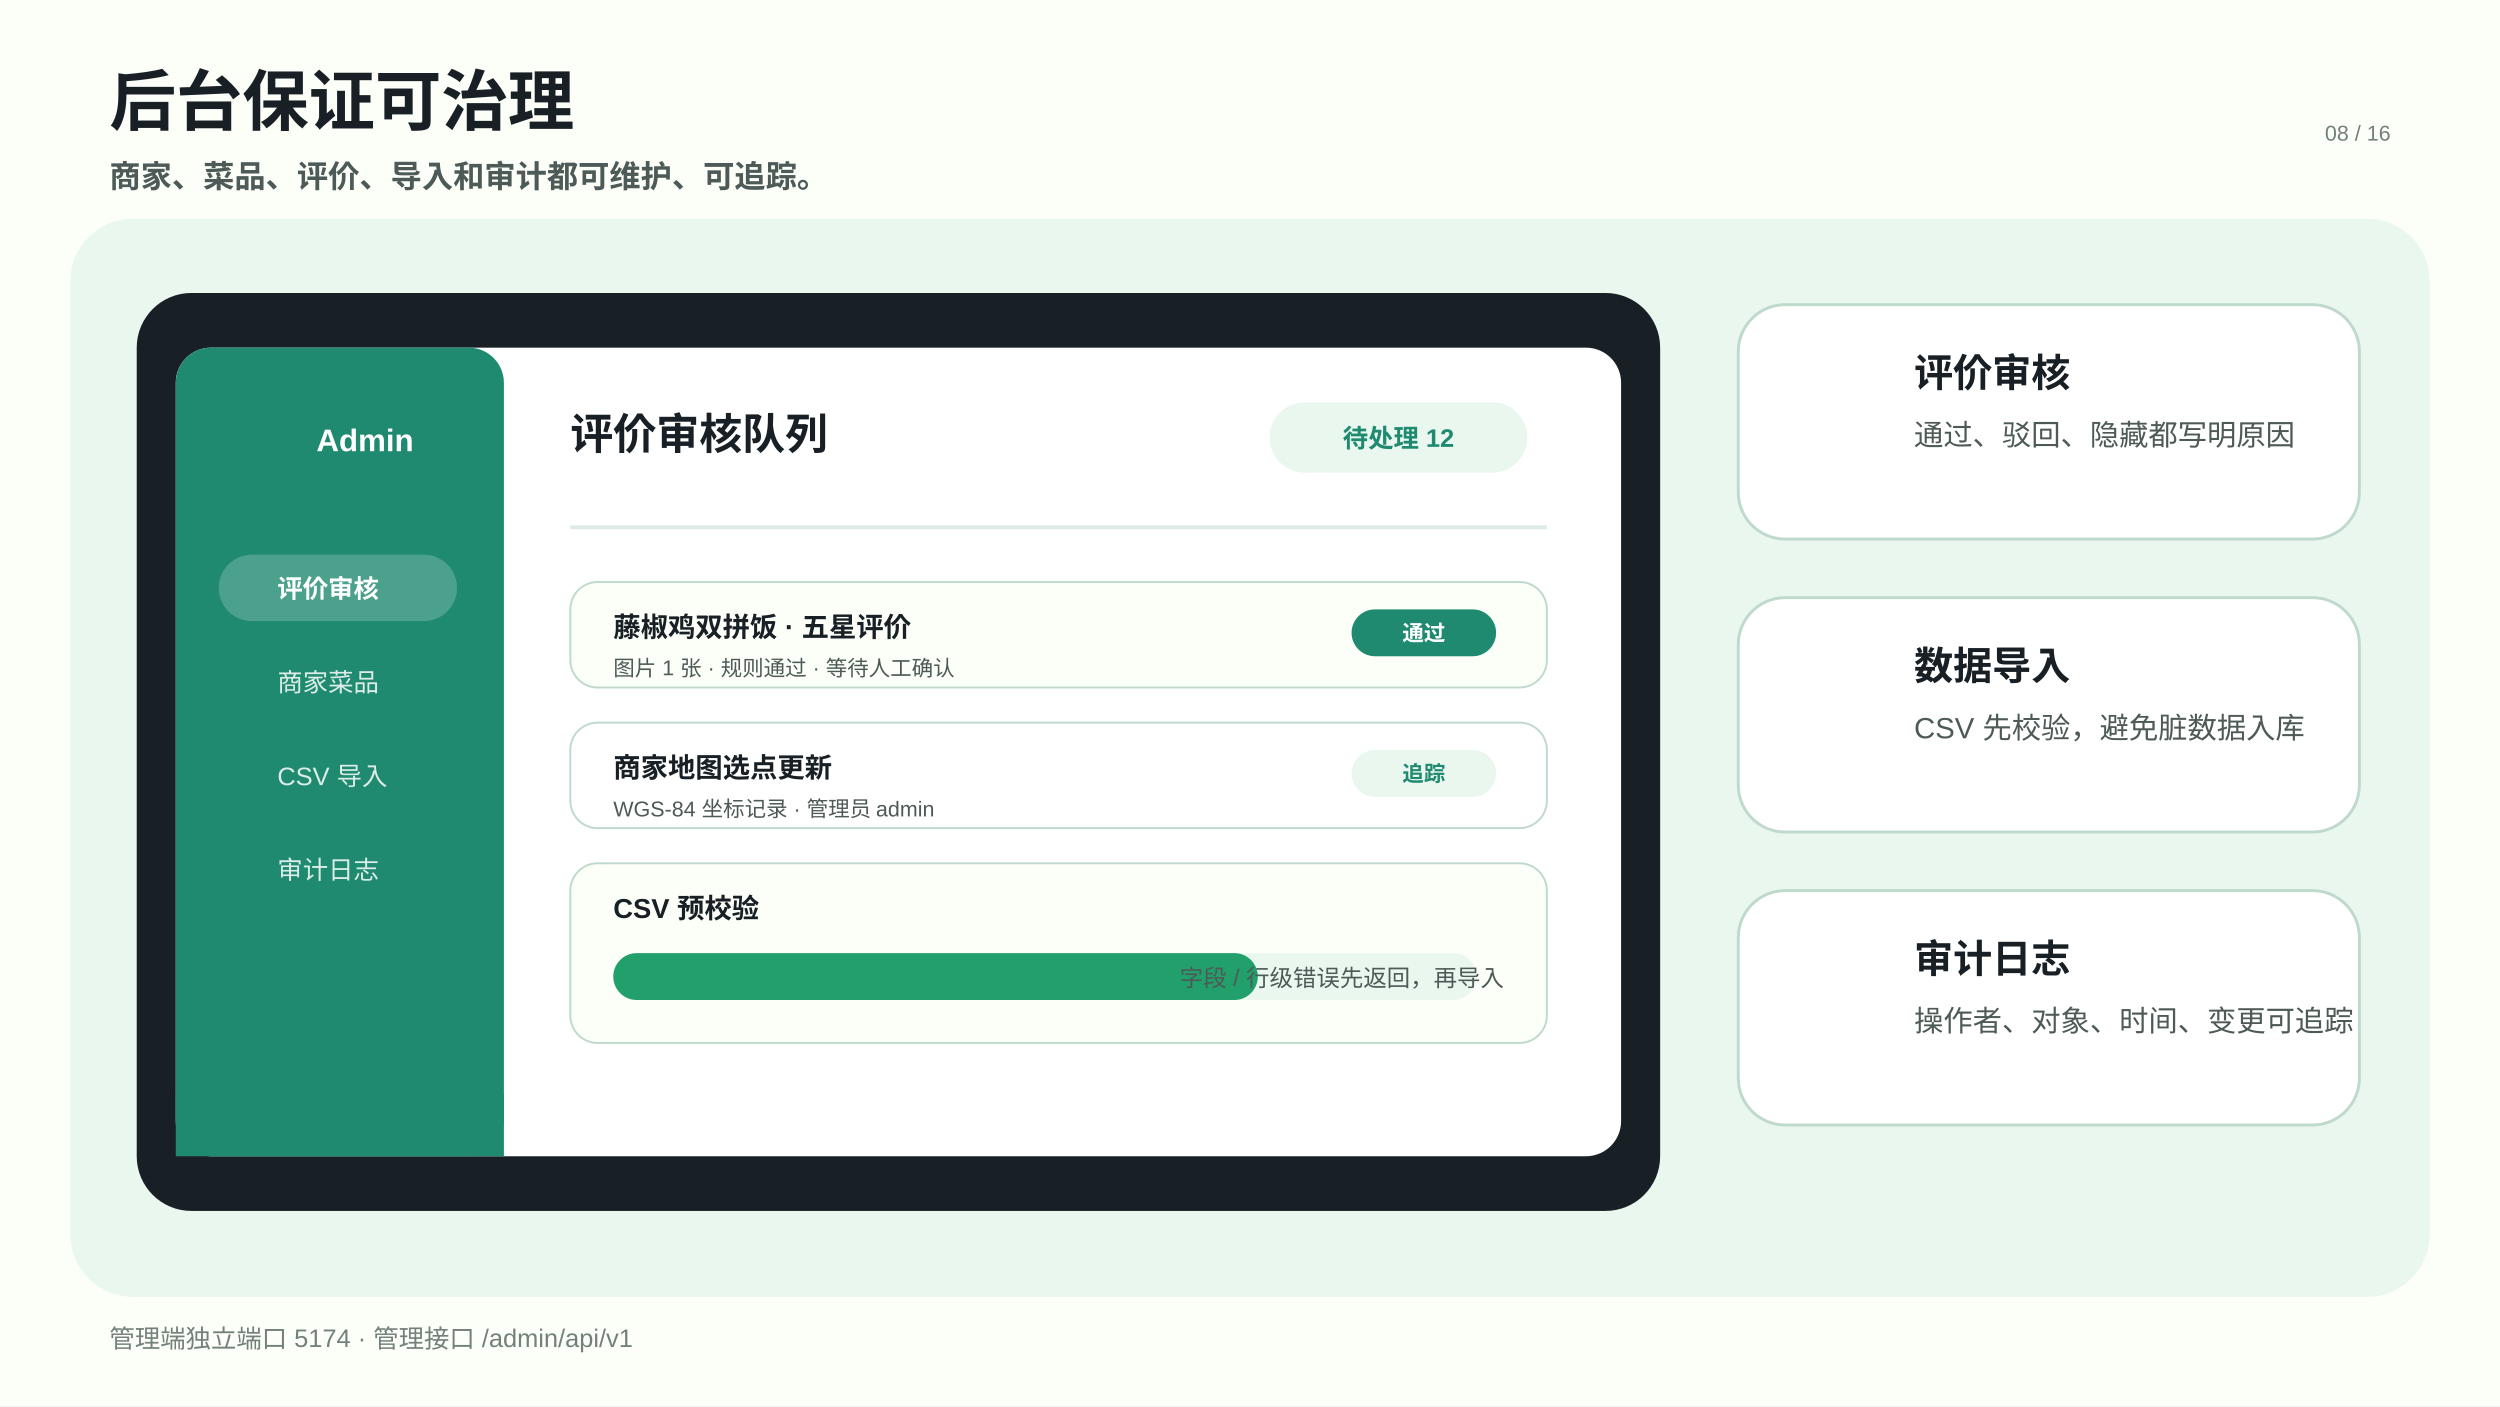
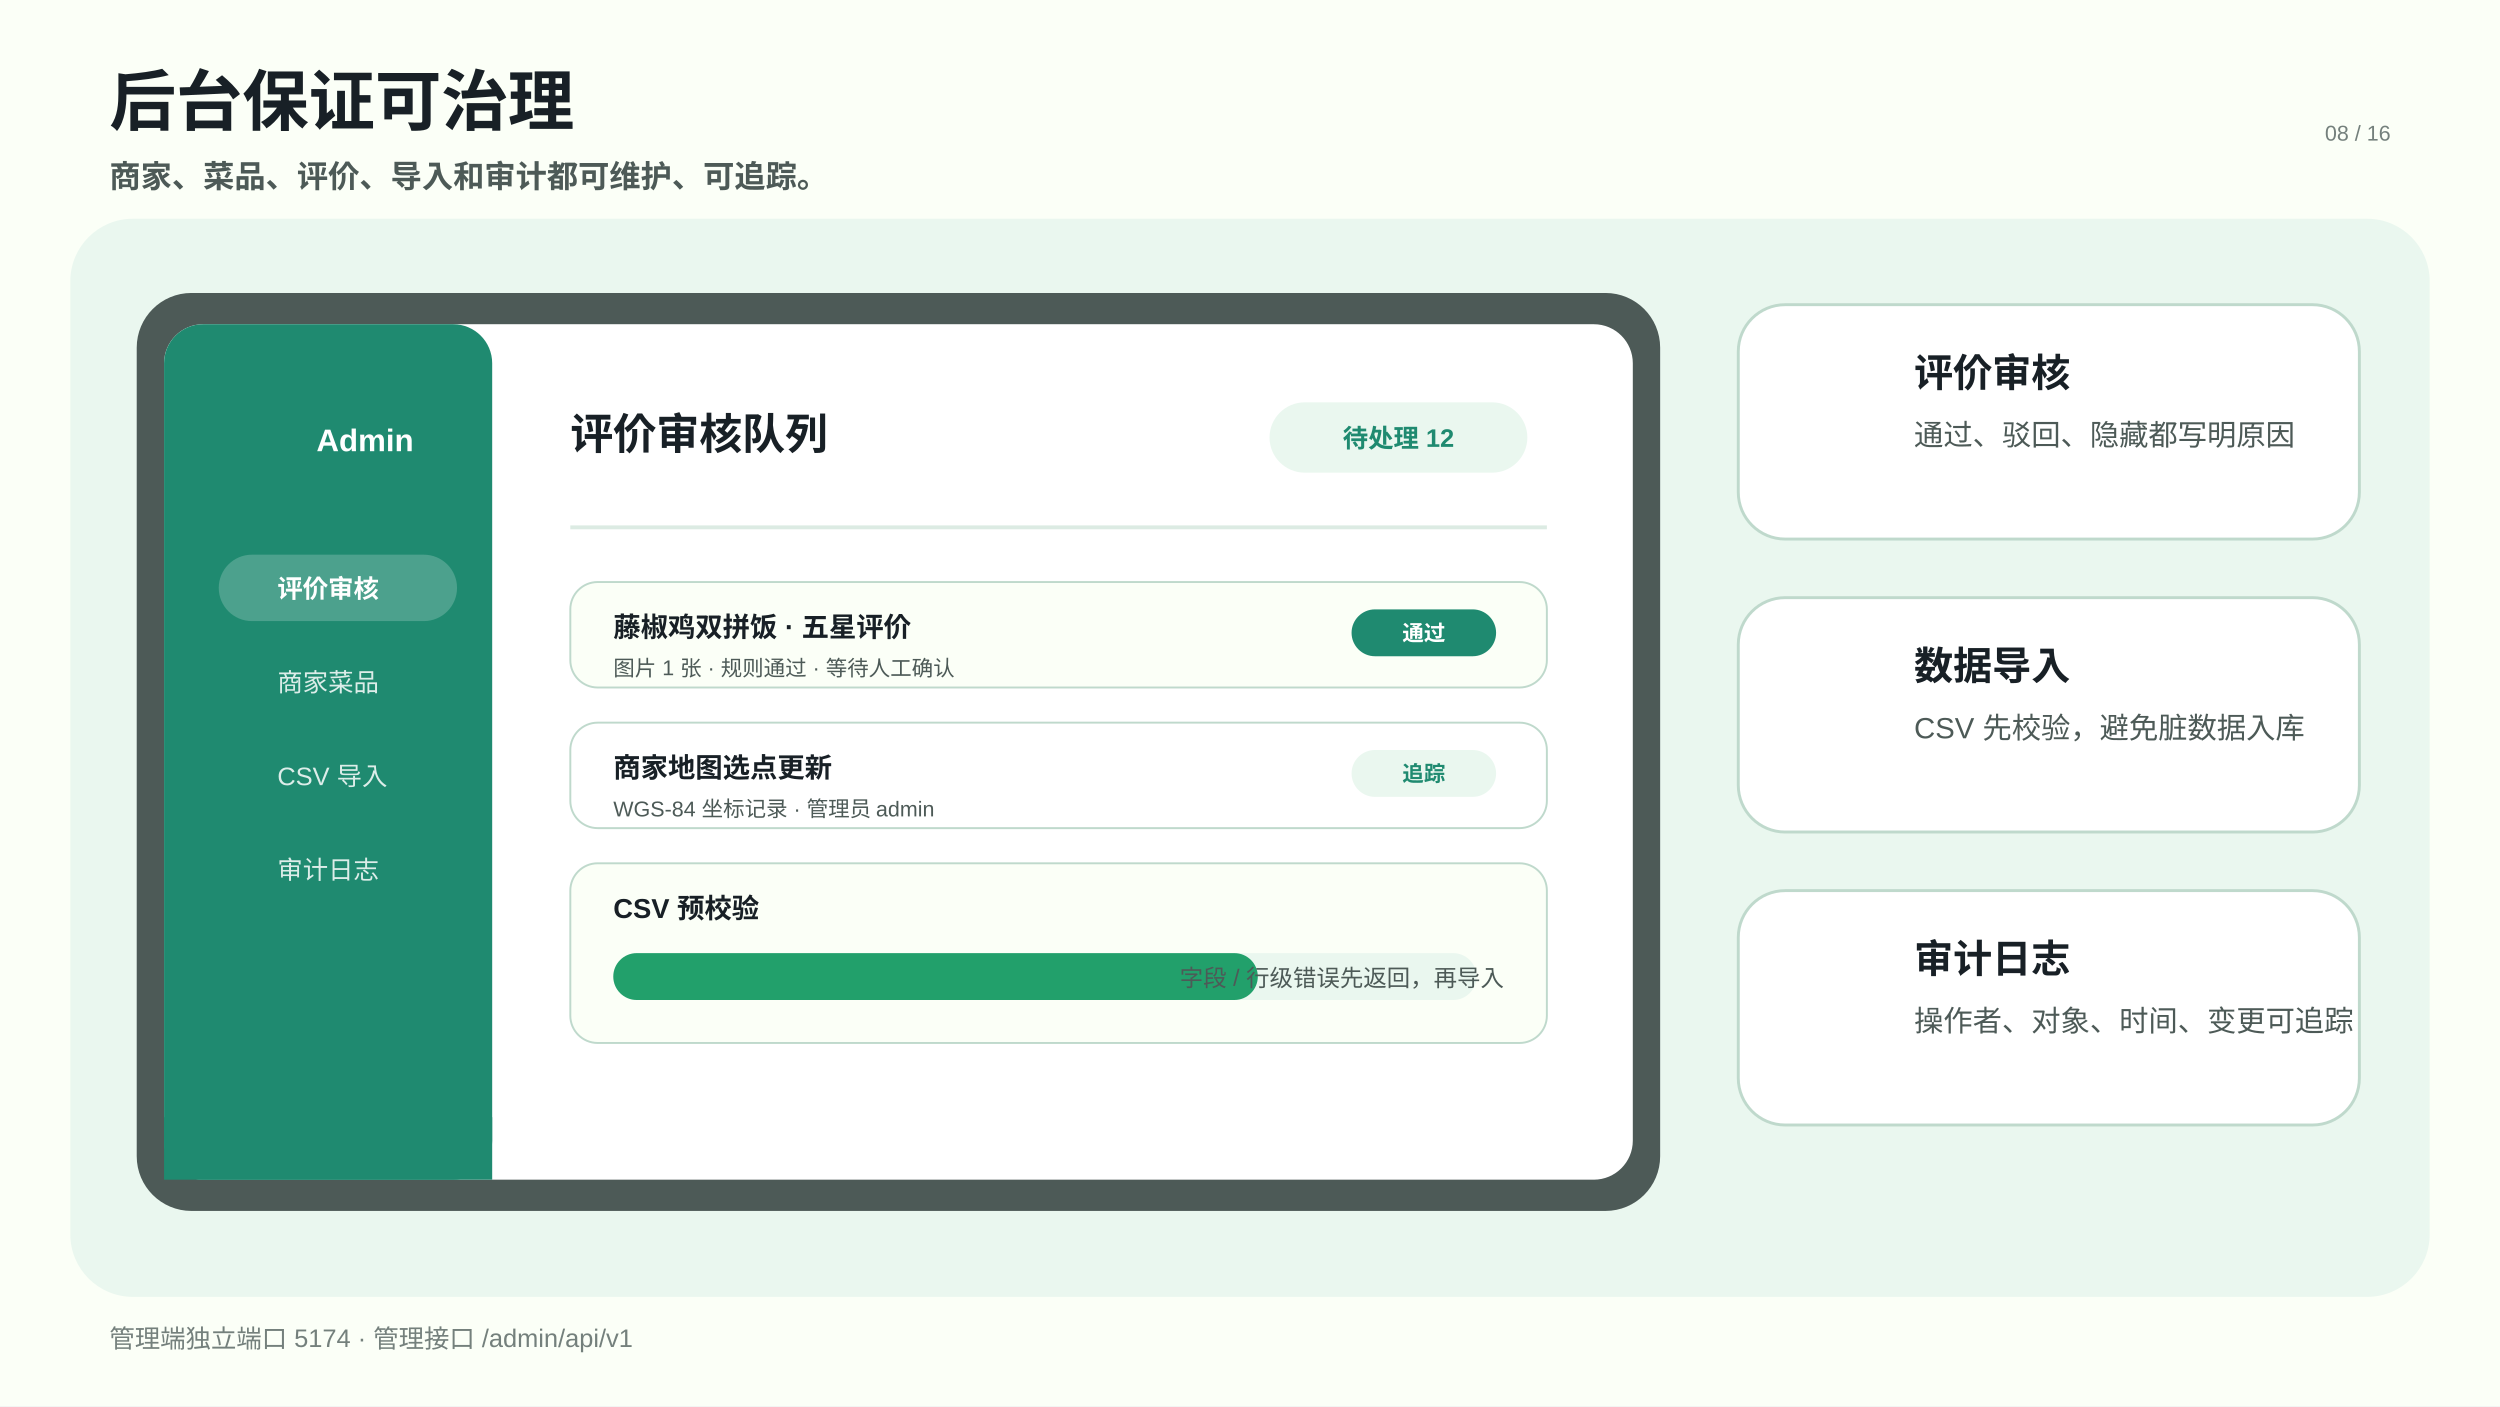
<svg xmlns="http://www.w3.org/2000/svg" viewBox="0 0 1280 720" width="1280" height="720">
  <g id="background">
    <rect x="0" y="0" width="1280" height="720" fill="#FBFFF7" />
    <rect x="36" y="112" width="1208" height="552" rx="32" fill="#EAF7EF" />
  </g>
  <g id="header">
    <text x="56" y="64" font-family="'Trebuchet MS', 'Microsoft YaHei', 'PingFang SC', sans-serif" font-size="34" font-weight="800" fill="#182026">后台保证可治理</text>
    <text x="56" y="96" font-family="'Microsoft YaHei', 'PingFang SC', Arial, sans-serif" font-size="16" font-weight="700" fill="#4D5A57">商家、菜品、评价、导入和审计都可维护、可追踪。</text>
    <text x="1224" y="72" text-anchor="end" font-family="'Microsoft YaHei', 'PingFang SC', Arial, sans-serif" font-size="11" fill="#74807C">08 / 16</text>
  </g>
  <g id="desktop-dashboard">
-     <rect x="70" y="150" width="780" height="470" rx="28" fill="#182026" />
-     <rect x="90" y="178" width="740" height="414" rx="18" fill="#FFFFFF" />
-     <rect x="90" y="178" width="168" height="414" rx="18" fill="#1F8A70" />
-     <rect x="90" y="560" width="168" height="32" fill="#1F8A70" />
+     <rect x="70" y="150" width="780" height="470" rx="28" fill="#4D5A57" />
+     <rect x="84" y="166" width="752" height="438" rx="20" fill="#FFFFFF" />
+     <rect x="84" y="166" width="168" height="438" rx="20" fill="#1F8A70" />
+     <rect x="84" y="572" width="168" height="32" fill="#1F8A70" />
    <use data-icon="phosphor-duotone/desktop" x="118" y="208" width="34" height="34" fill="#FFFFFF" />
    <text x="162" y="231" font-family="'Microsoft YaHei', 'PingFang SC', Arial, sans-serif" font-size="16" font-weight="800" fill="#FFFFFF">Admin</text>
    <g id="admin-nav">
      <rect x="112" y="284" width="122" height="34" rx="17" fill="#FFFFFF" fill-opacity="0.20" />
      <text x="142" y="306" font-family="'Microsoft YaHei', 'PingFang SC', Arial, sans-serif" font-size="13" font-weight="700" fill="#FFFFFF">评价审核</text>
      <text x="142" y="354" font-family="'Microsoft YaHei', 'PingFang SC', Arial, sans-serif" font-size="13" fill="#FFFFFF" fill-opacity="0.84">商家菜品</text>
      <text x="142" y="402" font-family="'Microsoft YaHei', 'PingFang SC', Arial, sans-serif" font-size="13" fill="#FFFFFF" fill-opacity="0.84">CSV 导入</text>
      <text x="142" y="450" font-family="'Microsoft YaHei', 'PingFang SC', Arial, sans-serif" font-size="13" fill="#FFFFFF" fill-opacity="0.84">审计日志</text>
    </g>
    <g id="dashboard-content">
      <text x="292" y="230" font-family="'Microsoft YaHei', 'PingFang SC', Arial, sans-serif" font-size="22" font-weight="800" fill="#182026">评价审核队列</text>
      <rect x="650" y="206" width="132" height="36" rx="18" fill="#EAF7EF" />
      <text x="716" y="229" text-anchor="middle" font-family="'Microsoft YaHei', 'PingFang SC', Arial, sans-serif" font-size="13" font-weight="800" fill="#1F8A70">待处理 12</text>
      <line x1="292" y1="270" x2="792" y2="270" stroke="#DCEBE3" stroke-width="2" />
      <rect x="292" y="298" width="500" height="54" rx="14" fill="#FBFFF7" stroke="#BFD9CC" stroke-width="1" />
      <text x="314" y="326" font-family="'Microsoft YaHei', 'PingFang SC', Arial, sans-serif" font-size="14" font-weight="800" fill="#182026">藤椒鸡双拼饭 · 五星评价</text>
      <text x="314" y="346" font-family="'Microsoft YaHei', 'PingFang SC', Arial, sans-serif" font-size="11" fill="#4D5A57">图片 1 张 · 规则通过 · 等待人工确认</text>
      <rect x="692" y="312" width="74" height="24" rx="12" fill="#1F8A70" />
      <text x="729" y="328" text-anchor="middle" font-family="'Microsoft YaHei', 'PingFang SC', Arial, sans-serif" font-size="11" font-weight="800" fill="#FFFFFF">通过</text>
      <rect x="292" y="370" width="500" height="54" rx="14" fill="#FFFFFF" stroke="#BFD9CC" stroke-width="1" />
      <text x="314" y="398" font-family="'Microsoft YaHei', 'PingFang SC', Arial, sans-serif" font-size="14" font-weight="800" fill="#182026">商家地图选点更新</text>
      <text x="314" y="418" font-family="'Microsoft YaHei', 'PingFang SC', Arial, sans-serif" font-size="11" fill="#4D5A57">WGS-84 坐标记录 · 管理员 admin</text>
      <rect x="692" y="384" width="74" height="24" rx="12" fill="#EAF7EF" />
      <text x="729" y="400" text-anchor="middle" font-family="'Microsoft YaHei', 'PingFang SC', Arial, sans-serif" font-size="11" font-weight="800" fill="#1F8A70">追踪</text>
      <rect x="292" y="442" width="500" height="92" rx="14" fill="#FBFFF7" stroke="#BFD9CC" stroke-width="1" />
      <text x="314" y="470" font-family="'Microsoft YaHei', 'PingFang SC', Arial, sans-serif" font-size="14" font-weight="800" fill="#182026">CSV 预校验</text>
      <rect x="314" y="488" width="442" height="24" rx="12" fill="#EAF7EF" />
      <rect x="314" y="488" width="330" height="24" rx="12" fill="#22A06B" />
      <text x="770" y="505" text-anchor="end" font-family="'Microsoft YaHei', 'PingFang SC', Arial, sans-serif" font-size="12" fill="#4D5A57">字段 / 行级错误先返回，再导入</text>
    </g>
  </g>
  <g id="right-governance-stack">
    <rect x="890" y="156" width="318" height="120" rx="24" fill="#FFFFFF" stroke="#BFD9CC" stroke-width="1.5" />
    <use data-icon="phosphor-duotone/clipboard-text" x="920" y="188" width="42" height="42" fill="#1F8A70" />
    <text x="980" y="198" font-family="'Microsoft YaHei', 'PingFang SC', Arial, sans-serif" font-size="20" font-weight="800" fill="#182026">评价审核</text>
    <text x="980" y="228" font-family="'Microsoft YaHei', 'PingFang SC', Arial, sans-serif" font-size="15" fill="#4D5A57">通过、驳回、隐藏都写明原因</text>
    <rect x="890" y="306" width="318" height="120" rx="24" fill="#FFFFFF" stroke="#BFD9CC" stroke-width="1.5" />
    <use data-icon="phosphor-duotone/list-checks" x="920" y="338" width="42" height="42" fill="#3A86FF" />
    <text x="980" y="348" font-family="'Microsoft YaHei', 'PingFang SC', Arial, sans-serif" font-size="20" font-weight="800" fill="#182026">数据导入</text>
    <text x="980" y="378" font-family="'Microsoft YaHei', 'PingFang SC', Arial, sans-serif" font-size="15" fill="#4D5A57">CSV 先校验，避免脏数据入库</text>
    <rect x="890" y="456" width="318" height="120" rx="24" fill="#FFFFFF" stroke="#BFD9CC" stroke-width="1.5" />
    <use data-icon="phosphor-duotone/shield-check" x="920" y="488" width="42" height="42" fill="#FFB703" />
    <text x="980" y="498" font-family="'Microsoft YaHei', 'PingFang SC', Arial, sans-serif" font-size="20" font-weight="800" fill="#182026">审计日志</text>
    <text x="980" y="528" font-family="'Microsoft YaHei', 'PingFang SC', Arial, sans-serif" font-size="15" fill="#4D5A57">操作者、对象、时间、变更可追踪</text>
  </g>
  <g id="footer">
    <text x="56" y="690" font-family="'Microsoft YaHei', 'PingFang SC', Arial, sans-serif" font-size="13" fill="#74807C">管理端独立端口 5174 · 管理接口 /admin/api/v1</text>
  </g>
</svg>
